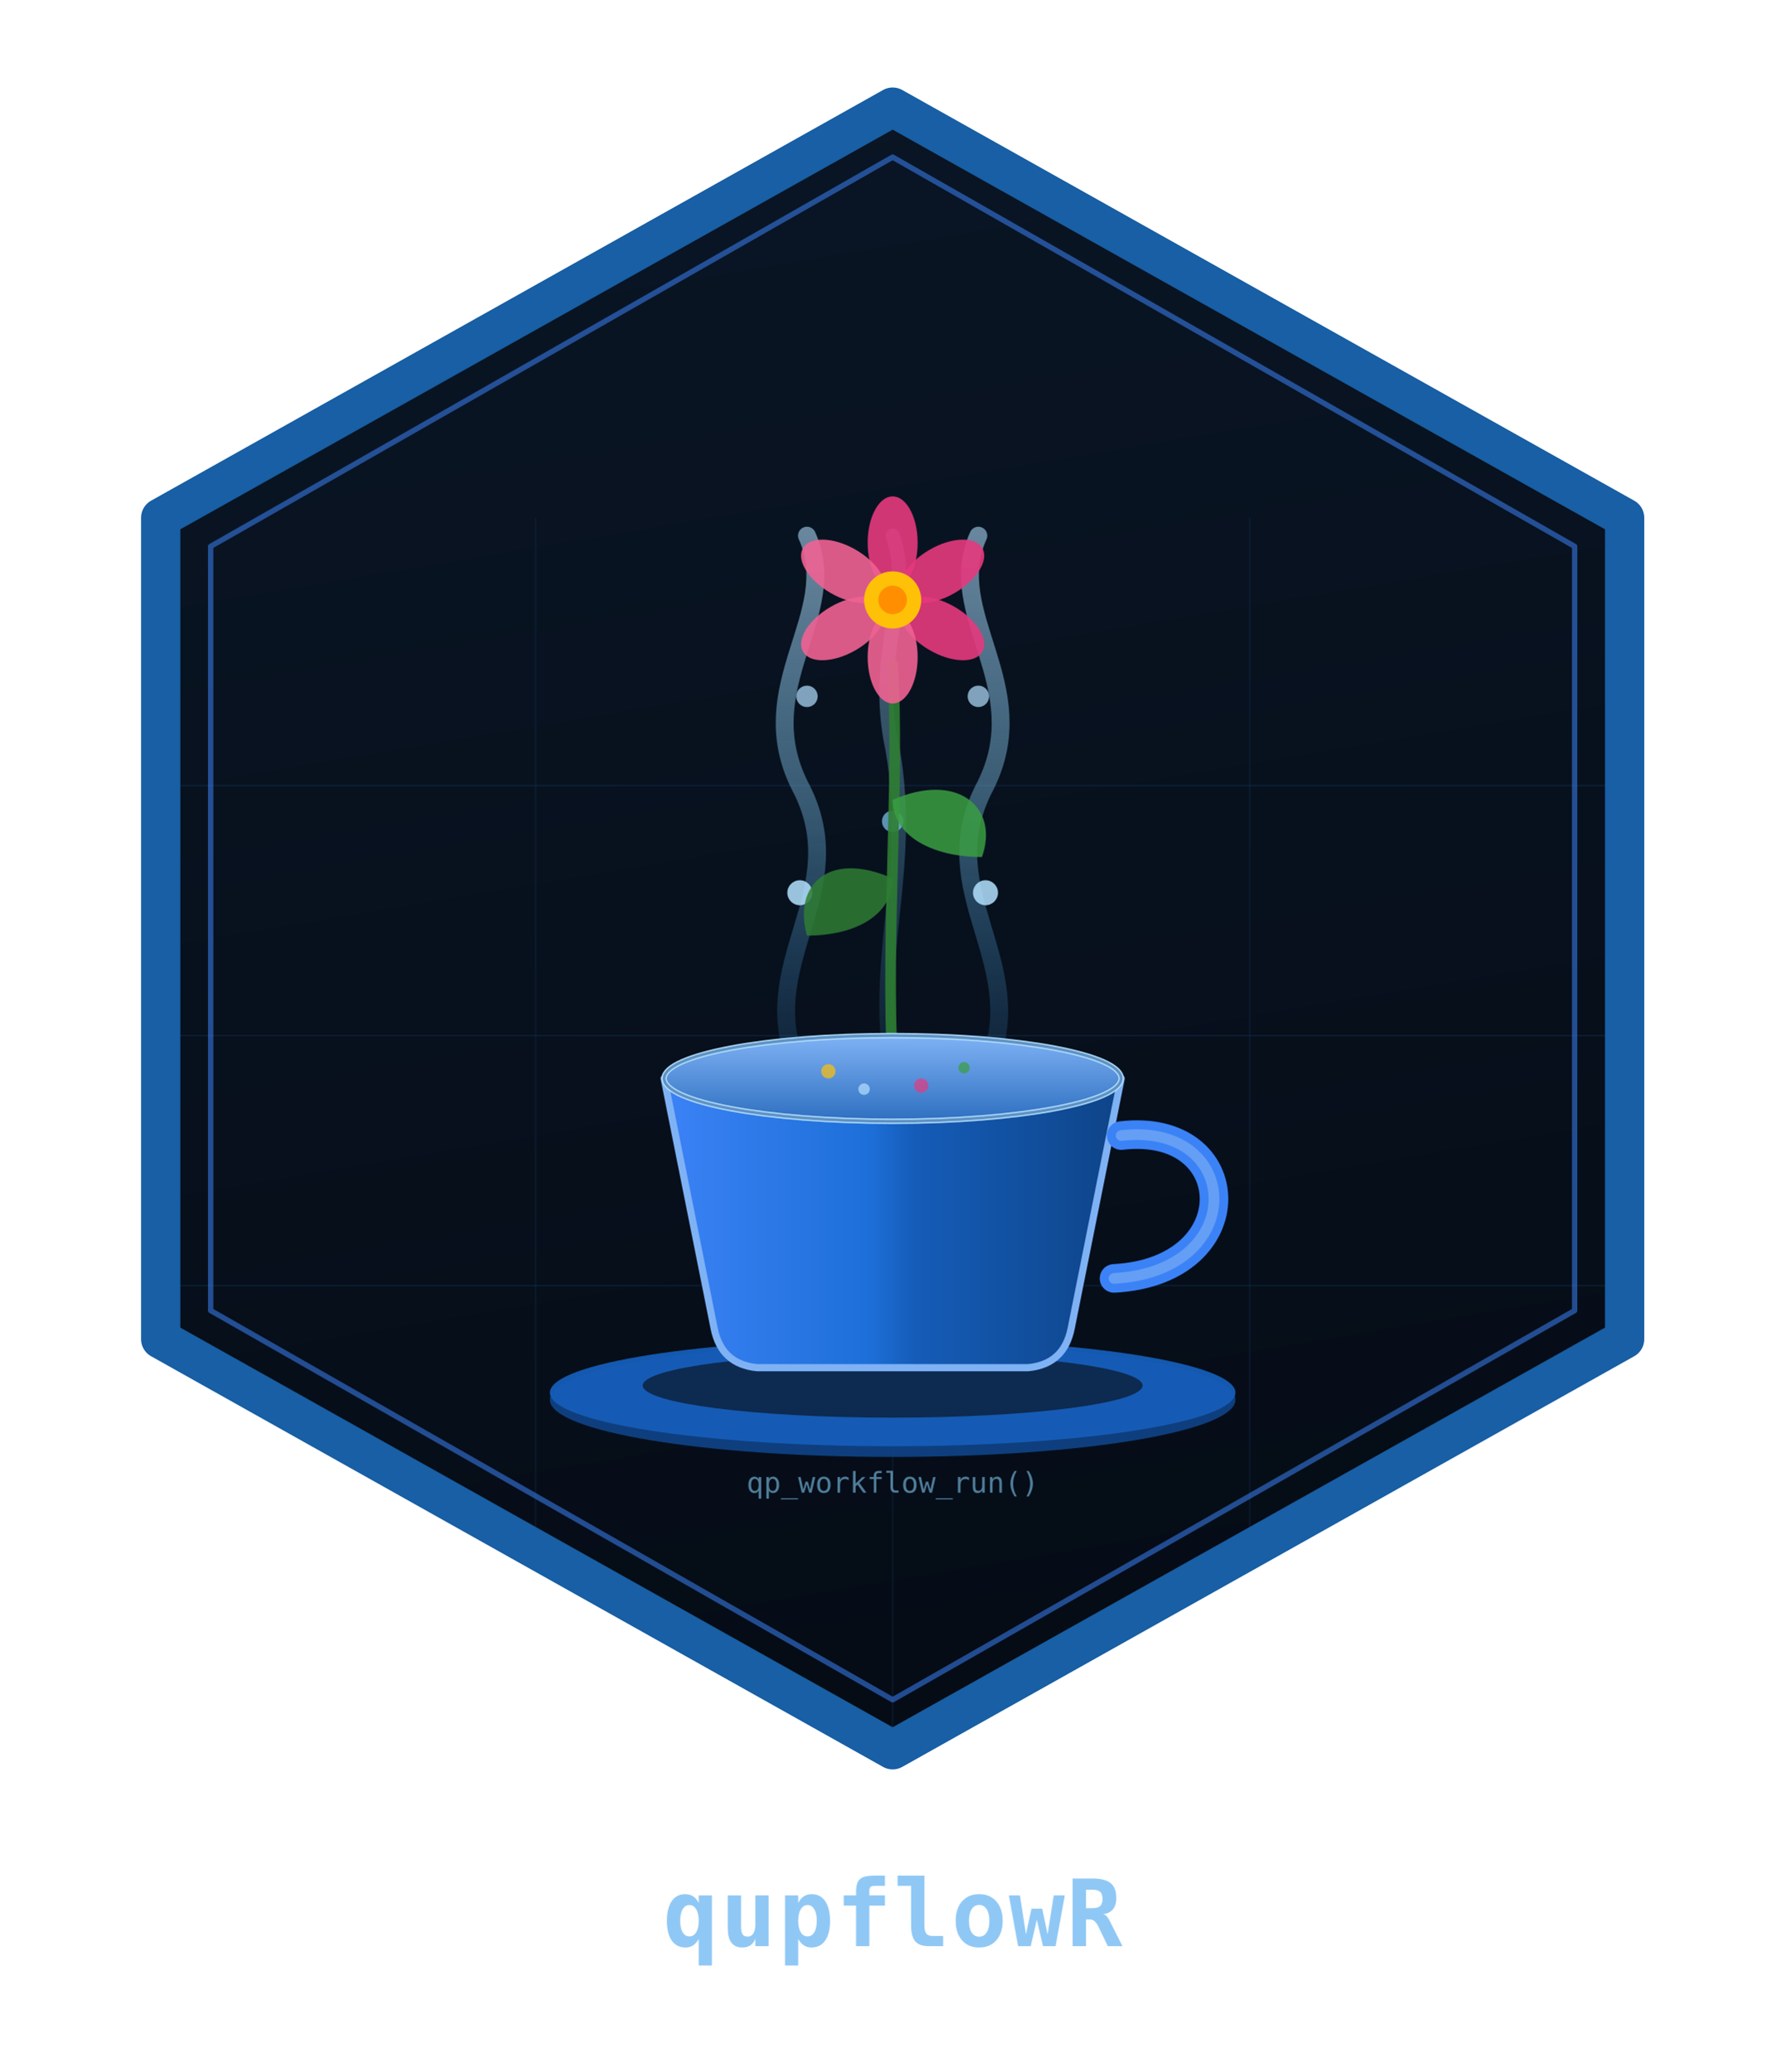
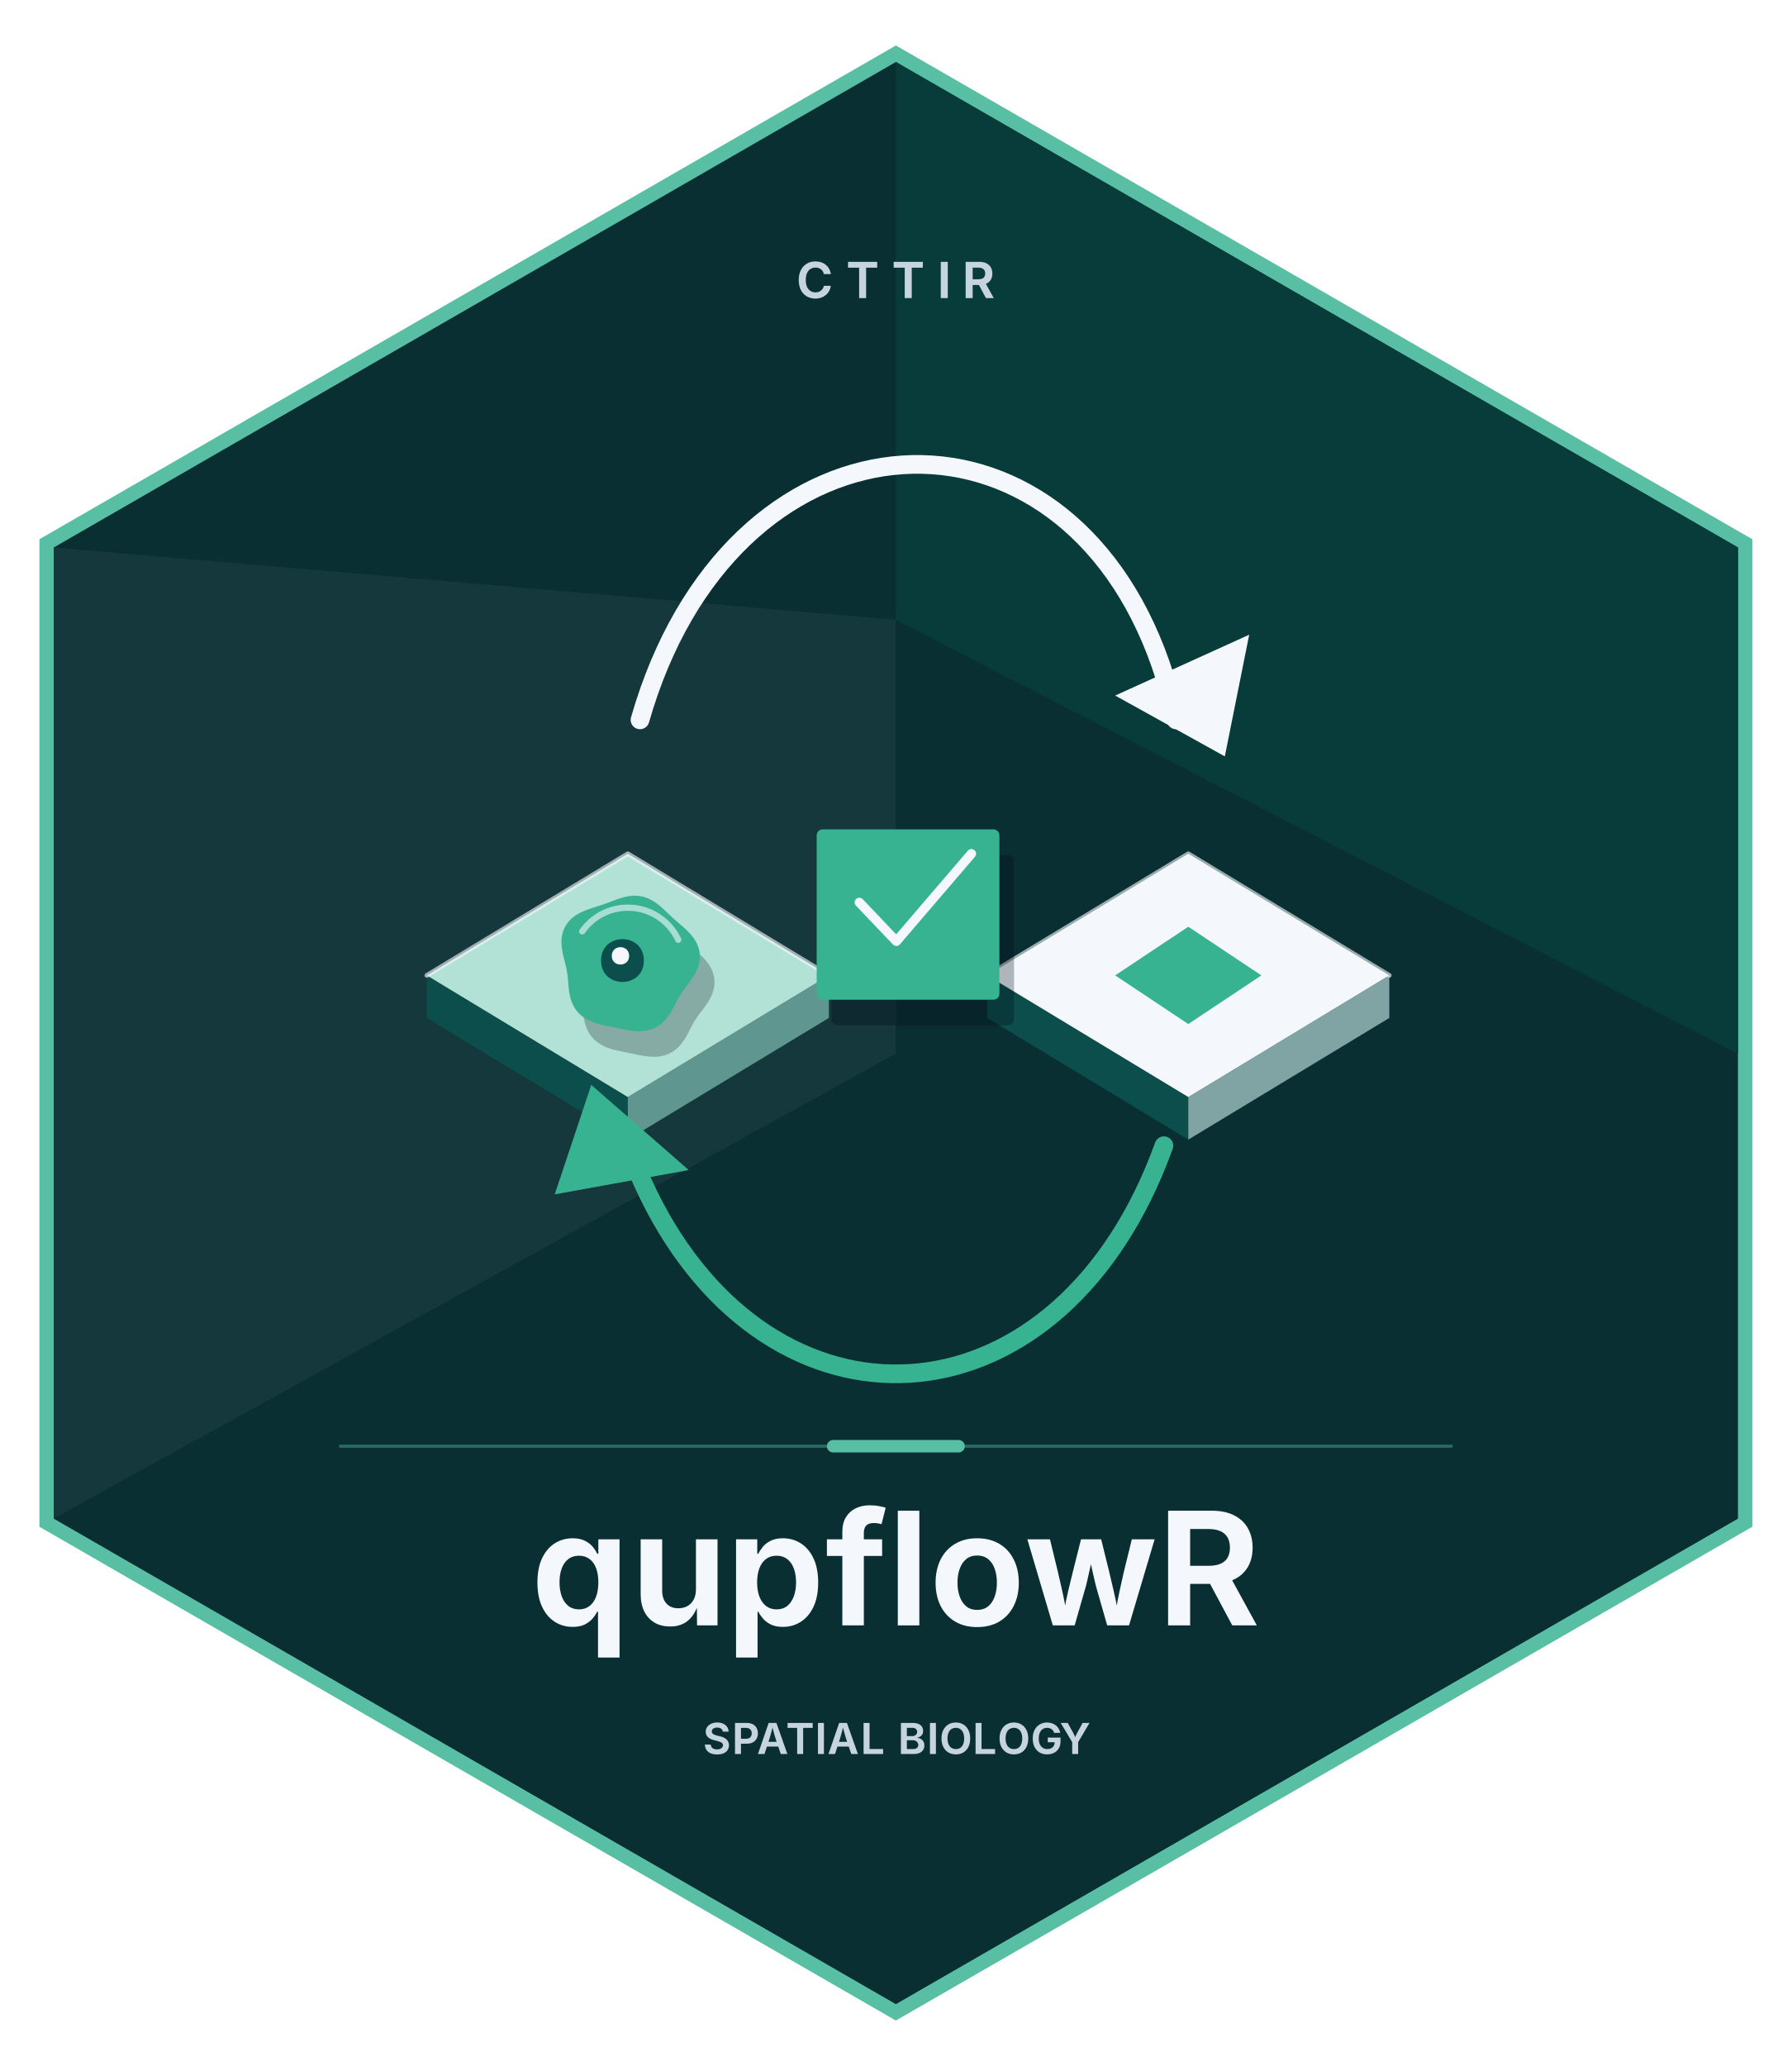
- <svg xmlns="http://www.w3.org/2000/svg" width="500" height="580" viewBox="0 0 500 580">
+ <svg xmlns="http://www.w3.org/2000/svg" xmlns:xlink="http://www.w3.org/1999/xlink" width="432" height="498" viewBox="0 0 432 498">
  <defs>
-     <linearGradient id="bgqup" x1="0" y1="0" x2="0.15" y2="1">
-       <stop offset="0%" stop-color="#0a1626" />
-       <stop offset="100%" stop-color="#050c16" />
-     </linearGradient>
-     <linearGradient id="cupBody" x1="0" y1="0" x2="1" y2="0">
-       <stop offset="0%" stop-color="#3B82F6" />
-       <stop offset="45%" stop-color="#1D6FD8" />
-       <stop offset="55%" stop-color="#155CB8" />
-       <stop offset="100%" stop-color="#0E4488" />
-     </linearGradient>
-     <linearGradient id="liquid" x1="0" y1="0" x2="0" y2="1">
-       <stop offset="0%" stop-color="#7FB2F5" />
-       <stop offset="100%" stop-color="#2E6FC0" />
-     </linearGradient>
-     <linearGradient id="flowRibbon" x1="0" y1="1" x2="0" y2="0">
-       <stop offset="0%" stop-color="#42A5F5" stop-opacity="0.15" />
-       <stop offset="50%" stop-color="#7FC8F0" stop-opacity="0.5" />
-       <stop offset="100%" stop-color="#B3E0FF" stop-opacity="0.7" />
-     </linearGradient>
-     <clipPath id="hexqup">
-       <polygon points="250,30 455,145 455,375 250,490 45,375 45,145" />
-     </clipPath>
+     <g>
+       <g id="glyph-0-0">
+         <path d="M 4.594 0.125 C 3.832 0.125 3.145 -0.051 2.531 -0.406 C 1.926 -0.758 1.445 -1.27 1.094 -1.938 C 0.75 -2.613 0.578 -3.422 0.578 -4.359 C 0.578 -5.305 0.754 -6.113 1.109 -6.781 C 1.461 -7.445 1.941 -7.957 2.547 -8.312 C 3.148 -8.664 3.832 -8.844 4.594 -8.844 C 5.082 -8.844 5.535 -8.773 5.953 -8.641 C 6.379 -8.504 6.754 -8.301 7.078 -8.031 C 7.41 -7.77 7.68 -7.453 7.891 -7.078 C 8.109 -6.703 8.254 -6.27 8.328 -5.781 L 6.625 -5.781 C 6.582 -6.031 6.504 -6.25 6.391 -6.438 C 6.273 -6.633 6.129 -6.801 5.953 -6.938 C 5.773 -7.07 5.57 -7.176 5.344 -7.25 C 5.125 -7.32 4.891 -7.359 4.641 -7.359 C 4.172 -7.359 3.754 -7.238 3.391 -7 C 3.035 -6.77 2.758 -6.43 2.562 -5.984 C 2.375 -5.547 2.281 -5.004 2.281 -4.359 C 2.281 -3.711 2.379 -3.164 2.578 -2.719 C 2.773 -2.281 3.051 -1.945 3.406 -1.719 C 3.758 -1.488 4.164 -1.375 4.625 -1.375 C 4.883 -1.375 5.125 -1.41 5.344 -1.484 C 5.562 -1.555 5.758 -1.66 5.938 -1.797 C 6.113 -1.93 6.258 -2.094 6.375 -2.281 C 6.5 -2.477 6.586 -2.703 6.641 -2.953 L 8.328 -2.953 C 8.273 -2.535 8.148 -2.141 7.953 -1.766 C 7.766 -1.398 7.508 -1.078 7.188 -0.797 C 6.863 -0.516 6.484 -0.289 6.047 -0.125 C 5.617 0.039 5.133 0.125 4.594 0.125 Z M 4.594 0.125 " />
+       </g>
+       <g id="glyph-0-1">
+ </g>
+       <g id="glyph-0-2">
+         <path d="M 0.469 -7.328 L 0.469 -8.734 L 7.5 -8.734 L 7.5 -7.328 L 4.828 -7.328 L 4.828 0 L 3.141 0 L 3.141 -7.328 Z M 0.469 -7.328 " />
+       </g>
+       <g id="glyph-0-3">
+         <path d="M 2.516 -8.734 L 2.516 0 L 0.828 0 L 0.828 -8.734 Z M 2.516 -8.734 " />
+       </g>
+       <g id="glyph-0-4">
+         <path d="M 0.828 0 L 0.828 -8.734 L 4.172 -8.734 C 4.836 -8.734 5.398 -8.613 5.859 -8.375 C 6.316 -8.145 6.664 -7.816 6.906 -7.391 C 7.145 -6.973 7.266 -6.477 7.266 -5.906 C 7.266 -5.344 7.145 -4.852 6.906 -4.438 C 6.664 -4.031 6.312 -3.711 5.844 -3.484 C 5.375 -3.266 4.805 -3.156 4.141 -3.156 L 1.812 -3.156 L 1.812 -4.531 L 3.891 -4.531 C 4.266 -4.531 4.57 -4.582 4.812 -4.688 C 5.062 -4.801 5.242 -4.957 5.359 -5.156 C 5.484 -5.363 5.547 -5.613 5.547 -5.906 C 5.547 -6.219 5.484 -6.477 5.359 -6.688 C 5.242 -6.895 5.062 -7.055 4.812 -7.172 C 4.57 -7.285 4.266 -7.344 3.891 -7.344 L 2.516 -7.344 L 2.516 0 Z M 5.719 0 L 3.594 -3.969 L 5.422 -3.969 L 7.594 0 Z M 5.719 0 " />
+       </g>
+       <g id="glyph-1-0">
+         <path d="M 21.375 7.75 L 16.188 7.75 L 16.188 -3.297 L 15.969 -3.297 C 15.727 -2.766 15.363 -2.219 14.875 -1.656 C 14.395 -1.094 13.77 -0.613 13 -0.219 C 12.227 0.164 11.254 0.359 10.078 0.359 C 8.461 0.359 7.008 -0.055 5.719 -0.891 C 4.438 -1.723 3.426 -2.93 2.688 -4.516 C 1.945 -6.109 1.578 -8.047 1.578 -10.328 C 1.578 -12.672 1.957 -14.633 2.719 -16.219 C 3.477 -17.801 4.5 -18.992 5.781 -19.797 C 7.07 -20.598 8.5 -21 10.062 -21 C 11.258 -21 12.25 -20.797 13.031 -20.391 C 13.82 -19.992 14.453 -19.508 14.922 -18.938 C 15.391 -18.363 15.738 -17.812 15.969 -17.281 L 16.266 -17.281 L 16.266 -20.75 L 21.375 -20.75 Z M 11.594 -3.859 C 12.594 -3.859 13.441 -4.129 14.141 -4.672 C 14.848 -5.223 15.379 -5.984 15.734 -6.953 C 16.086 -7.922 16.266 -9.055 16.266 -10.359 C 16.266 -11.672 16.086 -12.805 15.734 -13.766 C 15.379 -14.723 14.848 -15.469 14.141 -16 C 13.441 -16.531 12.594 -16.797 11.594 -16.797 C 10.57 -16.797 9.707 -16.52 9 -15.969 C 8.301 -15.414 7.773 -14.656 7.422 -13.688 C 7.078 -12.719 6.906 -11.609 6.906 -10.359 C 6.906 -9.109 7.082 -7.988 7.438 -7 C 7.801 -6.02 8.332 -5.25 9.031 -4.688 C 9.727 -4.133 10.582 -3.859 11.594 -3.859 Z M 11.594 -3.859 " />
+       </g>
+       <g id="glyph-1-1">
+         <path d="M 9.594 0.266 C 8.156 0.266 6.898 -0.039 5.828 -0.656 C 4.766 -1.281 3.938 -2.176 3.344 -3.344 C 2.758 -4.52 2.469 -5.922 2.469 -7.547 L 2.469 -20.75 L 7.656 -20.75 L 7.656 -8.406 C 7.656 -7.07 8 -6.023 8.688 -5.266 C 9.383 -4.504 10.348 -4.125 11.578 -4.125 C 12.391 -4.125 13.113 -4.301 13.75 -4.656 C 14.395 -5.02 14.895 -5.539 15.25 -6.219 C 15.613 -6.895 15.797 -7.711 15.797 -8.672 L 15.797 -20.75 L 21 -20.75 L 21 0 L 16.062 0 L 16.016 -5.156 L 16.344 -5.156 C 15.789 -3.375 14.953 -2.023 13.828 -1.109 C 12.703 -0.191 11.289 0.266 9.594 0.266 Z M 9.594 0.266 " />
+       </g>
+       <g id="glyph-1-2">
+         <path d="M 2.469 7.75 L 2.469 -20.75 L 7.578 -20.75 L 7.578 -17.281 L 7.844 -17.281 C 8.094 -17.812 8.453 -18.363 8.922 -18.938 C 9.391 -19.508 10.016 -19.992 10.797 -20.391 C 11.578 -20.797 12.57 -21 13.781 -21 C 15.352 -21 16.773 -20.598 18.047 -19.797 C 19.328 -18.992 20.348 -17.801 21.109 -16.219 C 21.879 -14.633 22.266 -12.672 22.266 -10.328 C 22.266 -8.047 21.895 -6.109 21.156 -4.516 C 20.414 -2.93 19.398 -1.723 18.109 -0.891 C 16.828 -0.055 15.375 0.359 13.75 0.359 C 12.602 0.359 11.633 0.164 10.844 -0.219 C 10.062 -0.613 9.43 -1.094 8.953 -1.656 C 8.473 -2.219 8.102 -2.766 7.844 -3.297 L 7.656 -3.297 L 7.656 7.75 Z M 12.25 -3.859 C 13.27 -3.859 14.125 -4.133 14.812 -4.688 C 15.508 -5.25 16.035 -6.02 16.391 -7 C 16.754 -7.988 16.938 -9.109 16.938 -10.359 C 16.938 -11.609 16.758 -12.719 16.406 -13.688 C 16.062 -14.656 15.535 -15.414 14.828 -15.969 C 14.129 -16.52 13.27 -16.797 12.25 -16.797 C 11.25 -16.797 10.395 -16.531 9.688 -16 C 8.988 -15.469 8.457 -14.723 8.094 -13.766 C 7.727 -12.805 7.547 -11.672 7.547 -10.359 C 7.547 -9.055 7.727 -7.922 8.094 -6.953 C 8.457 -5.984 8.992 -5.223 9.703 -4.672 C 10.41 -4.129 11.258 -3.859 12.25 -3.859 Z M 12.25 -3.859 " />
+       </g>
+       <g id="glyph-1-3">
+         <path d="M 13.688 -20.75 L 13.688 -16.734 L 0.375 -16.734 L 0.375 -20.75 Z M 4.094 0 L 4.094 -22.531 C 4.094 -23.957 4.383 -25.145 4.969 -26.094 C 5.551 -27.039 6.344 -27.754 7.344 -28.234 C 8.344 -28.711 9.457 -28.953 10.688 -28.953 C 11.551 -28.953 12.328 -28.879 13.016 -28.734 C 13.703 -28.598 14.211 -28.477 14.547 -28.375 L 13.547 -24.406 C 13.328 -24.469 13.062 -24.523 12.75 -24.578 C 12.438 -24.641 12.086 -24.672 11.703 -24.672 C 10.828 -24.672 10.203 -24.461 9.828 -24.047 C 9.461 -23.629 9.281 -23.035 9.281 -22.266 L 9.281 0 Z M 4.094 0 " />
+       </g>
+       <g id="glyph-1-4">
+         <path d="M 7.656 -27.641 L 7.656 0 L 2.469 0 L 2.469 -27.641 Z M 7.656 -27.641 " />
+       </g>
+       <g id="glyph-1-5">
+         <path d="M 11.609 0.406 C 9.555 0.406 7.781 -0.035 6.281 -0.922 C 4.781 -1.816 3.617 -3.066 2.797 -4.672 C 1.984 -6.285 1.578 -8.156 1.578 -10.281 C 1.578 -12.414 1.984 -14.289 2.797 -15.906 C 3.617 -17.52 4.781 -18.77 6.281 -19.656 C 7.781 -20.551 9.555 -21 11.609 -21 C 13.672 -21 15.445 -20.551 16.938 -19.656 C 18.438 -18.77 19.594 -17.52 20.406 -15.906 C 21.227 -14.289 21.641 -12.414 21.641 -10.281 C 21.641 -8.156 21.227 -6.285 20.406 -4.672 C 19.594 -3.066 18.438 -1.816 16.938 -0.922 C 15.445 -0.035 13.672 0.406 11.609 0.406 Z M 11.609 -3.734 C 12.66 -3.734 13.539 -4.02 14.25 -4.594 C 14.957 -5.176 15.484 -5.961 15.828 -6.953 C 16.18 -7.941 16.359 -9.055 16.359 -10.297 C 16.359 -11.535 16.18 -12.648 15.828 -13.641 C 15.484 -14.629 14.957 -15.41 14.25 -15.984 C 13.539 -16.555 12.66 -16.844 11.609 -16.844 C 10.547 -16.844 9.664 -16.555 8.969 -15.984 C 8.27 -15.41 7.742 -14.629 7.391 -13.641 C 7.035 -12.66 6.859 -11.547 6.859 -10.297 C 6.859 -9.055 7.035 -7.941 7.391 -6.953 C 7.742 -5.961 8.27 -5.176 8.969 -4.594 C 9.664 -4.02 10.547 -3.734 11.609 -3.734 Z M 11.609 -3.734 " />
+       </g>
+       <g id="glyph-1-6">
+         <path d="M 6.844 0 L 0.703 -20.75 L 6.156 -20.75 L 8.078 -12.844 C 8.391 -11.488 8.727 -10.008 9.094 -8.406 C 9.469 -6.801 9.805 -5.02 10.109 -3.062 L 9.5 -3.062 C 9.82 -4.977 10.176 -6.738 10.562 -8.344 C 10.945 -9.957 11.312 -11.457 11.656 -12.844 L 13.641 -20.75 L 18.5 -20.75 L 20.453 -12.844 C 20.773 -11.469 21.125 -9.977 21.5 -8.375 C 21.883 -6.77 22.242 -5 22.578 -3.062 L 21.953 -3.062 C 22.273 -4.988 22.609 -6.754 22.953 -8.359 C 23.297 -9.961 23.629 -11.457 23.953 -12.844 L 25.891 -20.75 L 31.391 -20.75 L 25.219 0 L 19.953 0 L 17.594 -8.234 C 17.352 -9.055 17.117 -9.953 16.891 -10.922 C 16.66 -11.898 16.438 -12.895 16.219 -13.906 C 16.008 -14.926 15.789 -15.891 15.562 -16.797 L 16.516 -16.797 C 16.297 -15.891 16.07 -14.926 15.844 -13.906 C 15.625 -12.895 15.398 -11.895 15.172 -10.906 C 14.953 -9.926 14.719 -9.035 14.469 -8.234 L 12.109 0 Z M 6.844 0 " />
+       </g>
+       <g id="glyph-1-7">
+         <path d="M 2.641 0 L 2.641 -27.641 L 13.219 -27.641 C 15.312 -27.641 17.086 -27.27 18.547 -26.531 C 20.016 -25.789 21.125 -24.75 21.875 -23.406 C 22.633 -22.07 23.016 -20.508 23.016 -18.719 C 23.016 -16.926 22.629 -15.375 21.859 -14.062 C 21.086 -12.758 19.969 -11.754 18.5 -11.047 C 17.031 -10.348 15.227 -10 13.094 -10 L 5.75 -10 L 5.75 -14.359 L 12.328 -14.359 C 13.523 -14.359 14.508 -14.523 15.281 -14.859 C 16.051 -15.191 16.617 -15.68 16.984 -16.328 C 17.359 -16.984 17.547 -17.781 17.547 -18.719 C 17.547 -19.688 17.359 -20.504 16.984 -21.172 C 16.617 -21.836 16.051 -22.348 15.281 -22.703 C 14.508 -23.055 13.516 -23.234 12.297 -23.234 L 7.953 -23.234 L 7.953 0 Z M 18.109 0 L 11.391 -12.562 L 17.156 -12.562 L 24.031 0 Z M 18.109 0 " />
+       </g>
+       <g id="glyph-2-0">
+         <path d="M 3.406 0.109 C 2.812 0.109 2.297 0.02 1.859 -0.156 C 1.43 -0.344 1.094 -0.613 0.844 -0.969 C 0.602 -1.32 0.473 -1.754 0.453 -2.266 L 1.859 -2.266 C 1.879 -2.004 1.957 -1.785 2.094 -1.609 C 2.227 -1.441 2.406 -1.316 2.625 -1.234 C 2.852 -1.148 3.109 -1.109 3.391 -1.109 C 3.672 -1.109 3.914 -1.148 4.125 -1.234 C 4.344 -1.316 4.516 -1.438 4.641 -1.594 C 4.766 -1.75 4.828 -1.926 4.828 -2.125 C 4.828 -2.312 4.77 -2.461 4.656 -2.578 C 4.551 -2.703 4.398 -2.805 4.203 -2.891 C 4.004 -2.973 3.77 -3.051 3.5 -3.125 L 2.672 -3.328 C 2.035 -3.484 1.539 -3.727 1.188 -4.062 C 0.832 -4.395 0.656 -4.828 0.656 -5.359 C 0.656 -5.805 0.773 -6.195 1.016 -6.531 C 1.254 -6.863 1.582 -7.125 2 -7.312 C 2.426 -7.5 2.906 -7.594 3.438 -7.594 C 3.977 -7.594 4.453 -7.5 4.859 -7.312 C 5.266 -7.125 5.582 -6.863 5.812 -6.531 C 6.039 -6.195 6.16 -5.816 6.172 -5.391 L 4.781 -5.391 C 4.738 -5.703 4.598 -5.941 4.359 -6.109 C 4.117 -6.285 3.801 -6.375 3.406 -6.375 C 3.145 -6.375 2.914 -6.332 2.719 -6.25 C 2.52 -6.176 2.367 -6.066 2.266 -5.922 C 2.172 -5.785 2.125 -5.629 2.125 -5.453 C 2.125 -5.254 2.18 -5.086 2.297 -4.953 C 2.422 -4.828 2.578 -4.723 2.766 -4.641 C 2.953 -4.566 3.148 -4.504 3.359 -4.453 L 4.047 -4.281 C 4.336 -4.219 4.617 -4.129 4.891 -4.016 C 5.16 -3.898 5.395 -3.754 5.594 -3.578 C 5.801 -3.398 5.961 -3.191 6.078 -2.953 C 6.203 -2.711 6.266 -2.43 6.266 -2.109 C 6.266 -1.672 6.148 -1.281 5.922 -0.938 C 5.703 -0.602 5.379 -0.344 4.953 -0.156 C 4.523 0.02 4.008 0.109 3.406 0.109 Z M 3.406 0.109 " />
+       </g>
+       <g id="glyph-2-1">
+         <path d="M 0.719 0 L 0.719 -7.484 L 3.578 -7.484 C 4.148 -7.484 4.633 -7.375 5.031 -7.156 C 5.426 -6.945 5.723 -6.656 5.922 -6.281 C 6.129 -5.906 6.234 -5.473 6.234 -4.984 C 6.234 -4.504 6.129 -4.07 5.922 -3.688 C 5.711 -3.312 5.41 -3.016 5.016 -2.797 C 4.617 -2.586 4.129 -2.484 3.547 -2.484 L 1.688 -2.484 L 1.688 -3.672 L 3.344 -3.672 C 3.664 -3.672 3.93 -3.723 4.141 -3.828 C 4.348 -3.941 4.5 -4.098 4.594 -4.297 C 4.695 -4.492 4.75 -4.723 4.75 -4.984 C 4.75 -5.242 4.695 -5.473 4.594 -5.672 C 4.5 -5.867 4.348 -6.02 4.141 -6.125 C 3.93 -6.238 3.66 -6.297 3.328 -6.297 L 2.156 -6.297 L 2.156 0 Z M 0.719 0 " />
+       </g>
+       <g id="glyph-2-2">
+         <path d="M 0.25 0 L 2.828 -7.484 L 4.703 -7.484 L 7.344 0 L 5.75 0 L 4.484 -3.75 C 4.348 -4.188 4.207 -4.672 4.062 -5.203 C 3.914 -5.734 3.758 -6.32 3.594 -6.969 L 3.906 -6.969 C 3.738 -6.32 3.586 -5.727 3.453 -5.188 C 3.316 -4.656 3.18 -4.176 3.047 -3.75 L 1.828 0 Z M 1.812 -1.797 L 1.812 -2.938 L 5.781 -2.938 L 5.781 -1.797 Z M 1.812 -1.797 " />
+       </g>
+       <g id="glyph-2-3">
+         <path d="M 0.391 -6.297 L 0.391 -7.484 L 6.438 -7.484 L 6.438 -6.297 L 4.141 -6.297 L 4.141 0 L 2.703 0 L 2.703 -6.297 Z M 0.391 -6.297 " />
+       </g>
+       <g id="glyph-2-4">
+         <path d="M 2.156 -7.484 L 2.156 0 L 0.719 0 L 0.719 -7.484 Z M 2.156 -7.484 " />
+       </g>
+       <g id="glyph-2-5">
+         <path d="M 0.719 0 L 0.719 -7.484 L 2.156 -7.484 L 2.156 -1.203 L 5.422 -1.203 L 5.422 0 Z M 0.719 0 " />
+       </g>
+       <g id="glyph-2-6">
+ </g>
+       <g id="glyph-2-7">
+         <path d="M 0.719 0 L 0.719 -7.484 L 3.641 -7.484 C 4.18 -7.484 4.633 -7.398 5 -7.234 C 5.363 -7.066 5.633 -6.836 5.812 -6.547 C 5.988 -6.254 6.078 -5.926 6.078 -5.562 C 6.078 -5.258 6.02 -5 5.906 -4.781 C 5.789 -4.562 5.629 -4.383 5.422 -4.25 C 5.223 -4.113 5 -4.016 4.75 -3.953 L 4.75 -3.875 C 5.02 -3.863 5.281 -3.785 5.531 -3.641 C 5.781 -3.492 5.984 -3.285 6.141 -3.016 C 6.297 -2.742 6.375 -2.422 6.375 -2.047 C 6.375 -1.66 6.273 -1.312 6.078 -1 C 5.891 -0.688 5.609 -0.441 5.234 -0.266 C 4.859 -0.086 4.383 0 3.812 0 Z M 2.156 -1.188 L 3.547 -1.188 C 4.023 -1.188 4.367 -1.273 4.578 -1.453 C 4.797 -1.641 4.906 -1.879 4.906 -2.172 C 4.906 -2.391 4.848 -2.582 4.734 -2.75 C 4.629 -2.926 4.477 -3.062 4.281 -3.156 C 4.094 -3.258 3.863 -3.312 3.594 -3.312 L 2.156 -3.312 Z M 2.156 -4.312 L 3.438 -4.312 C 3.664 -4.312 3.867 -4.352 4.047 -4.438 C 4.223 -4.52 4.363 -4.641 4.469 -4.797 C 4.582 -4.953 4.641 -5.133 4.641 -5.344 C 4.641 -5.625 4.535 -5.852 4.328 -6.031 C 4.129 -6.219 3.844 -6.312 3.469 -6.312 L 2.156 -6.312 Z M 2.156 -4.312 " />
+       </g>
+       <g id="glyph-2-8">
+         <path d="M 3.969 0.094 C 3.301 0.094 2.707 -0.055 2.188 -0.359 C 1.664 -0.66 1.254 -1.098 0.953 -1.672 C 0.648 -2.242 0.5 -2.93 0.5 -3.734 C 0.5 -4.547 0.648 -5.238 0.953 -5.812 C 1.254 -6.395 1.664 -6.836 2.188 -7.141 C 2.707 -7.441 3.301 -7.594 3.969 -7.594 C 4.625 -7.594 5.211 -7.441 5.734 -7.141 C 6.254 -6.836 6.664 -6.395 6.969 -5.812 C 7.27 -5.238 7.422 -4.547 7.422 -3.734 C 7.422 -2.93 7.27 -2.238 6.969 -1.656 C 6.664 -1.082 6.254 -0.645 5.734 -0.344 C 5.211 -0.051 4.625 0.094 3.969 0.094 Z M 3.969 -1.188 C 4.363 -1.188 4.711 -1.281 5.016 -1.469 C 5.316 -1.664 5.551 -1.957 5.719 -2.344 C 5.883 -2.727 5.969 -3.191 5.969 -3.734 C 5.969 -4.297 5.883 -4.766 5.719 -5.141 C 5.551 -5.523 5.316 -5.816 5.016 -6.016 C 4.711 -6.211 4.363 -6.312 3.969 -6.312 C 3.57 -6.312 3.219 -6.211 2.906 -6.016 C 2.602 -5.816 2.367 -5.523 2.203 -5.141 C 2.035 -4.754 1.953 -4.285 1.953 -3.734 C 1.953 -3.191 2.035 -2.727 2.203 -2.344 C 2.367 -1.969 2.602 -1.68 2.906 -1.484 C 3.219 -1.285 3.57 -1.188 3.969 -1.188 Z M 3.969 -1.188 " />
+       </g>
+       <g id="glyph-2-9">
+         <path d="M 3.984 0.094 C 3.297 0.094 2.688 -0.055 2.156 -0.359 C 1.633 -0.672 1.227 -1.113 0.938 -1.688 C 0.645 -2.258 0.5 -2.941 0.5 -3.734 C 0.5 -4.547 0.648 -5.238 0.953 -5.812 C 1.254 -6.383 1.664 -6.82 2.188 -7.125 C 2.707 -7.438 3.297 -7.594 3.953 -7.594 C 4.367 -7.594 4.754 -7.531 5.109 -7.406 C 5.473 -7.289 5.797 -7.117 6.078 -6.891 C 6.359 -6.672 6.586 -6.406 6.766 -6.094 C 6.953 -5.789 7.07 -5.457 7.125 -5.094 L 5.656 -5.094 C 5.602 -5.281 5.523 -5.445 5.422 -5.594 C 5.328 -5.75 5.207 -5.879 5.062 -5.984 C 4.914 -6.086 4.75 -6.164 4.562 -6.219 C 4.383 -6.281 4.191 -6.312 3.984 -6.312 C 3.586 -6.312 3.234 -6.211 2.922 -6.016 C 2.617 -5.816 2.379 -5.523 2.203 -5.141 C 2.035 -4.754 1.953 -4.289 1.953 -3.75 C 1.953 -3.195 2.035 -2.727 2.203 -2.344 C 2.379 -1.969 2.617 -1.68 2.922 -1.484 C 3.234 -1.285 3.594 -1.188 4 -1.188 C 4.375 -1.188 4.691 -1.254 4.953 -1.391 C 5.223 -1.523 5.43 -1.723 5.578 -1.984 C 5.723 -2.242 5.797 -2.547 5.797 -2.891 L 6.125 -2.844 L 4.125 -2.844 L 4.125 -3.953 L 7.203 -3.953 L 7.203 -3.031 C 7.203 -2.383 7.062 -1.828 6.781 -1.359 C 6.508 -0.891 6.129 -0.531 5.641 -0.281 C 5.16 -0.031 4.609 0.094 3.984 0.094 Z M 3.984 0.094 " />
+       </g>
+       <g id="glyph-2-10">
+         <path d="M 3.016 0 L 3.016 -2.859 L 0.25 -7.484 L 1.938 -7.484 L 3.234 -5.141 C 3.367 -4.898 3.488 -4.66 3.594 -4.422 C 3.695 -4.191 3.805 -3.914 3.922 -3.594 L 3.578 -3.594 C 3.68 -3.926 3.785 -4.207 3.891 -4.438 C 3.992 -4.676 4.113 -4.91 4.25 -5.141 L 5.516 -7.484 L 7.188 -7.484 L 4.453 -2.859 L 4.453 0 Z M 3.016 0 " />
+       </g>
+     </g>
  </defs>
-   <polygon points="250,30 455,145 455,375 250,490 45,375 45,145" fill="url(#bgqup)" />
-   <g clip-path="url(#hexqup)">
-     <line x1="45" y1="220" x2="455" y2="220" stroke="#12385f" stroke-width="0.4" opacity="0.35" />
-     <line x1="45" y1="290" x2="455" y2="290" stroke="#12385f" stroke-width="0.4" opacity="0.35" />
-     <line x1="45" y1="360" x2="455" y2="360" stroke="#12385f" stroke-width="0.4" opacity="0.35" />
-     <line x1="150" y1="145" x2="150" y2="490" stroke="#12385f" stroke-width="0.4" opacity="0.3" />
-     <line x1="250" y1="145" x2="250" y2="490" stroke="#12385f" stroke-width="0.4" opacity="0.3" />
-     <line x1="350" y1="145" x2="350" y2="490" stroke="#12385f" stroke-width="0.4" opacity="0.3" />
-     <path d="M 224,300 C 210,270 240,250 224,220 C 210,192 236,172 226,150" fill="none" stroke="url(#flowRibbon)" stroke-width="5" opacity="0.8" stroke-linecap="round" />
-     <path d="M 276,300 C 290,270 260,250 276,220 C 290,192 264,172 274,150" fill="none" stroke="url(#flowRibbon)" stroke-width="5" opacity="0.8" stroke-linecap="round" />
-     <path d="M 250,302 C 244,268 256,244 250,210 C 244,182 256,166 250,150" fill="none" stroke="url(#flowRibbon)" stroke-width="4" opacity="0.6" stroke-linecap="round" />
-     <circle cx="224" cy="250" r="3.5" fill="#B3E0FF" opacity="0.85" />
-     <circle cx="276" cy="250" r="3.5" fill="#B3E0FF" opacity="0.85" />
-     <circle cx="250" cy="230" r="3" fill="#7FC8F0" opacity="0.7" />
-     <circle cx="226" cy="195" r="3" fill="#B3E0FF" opacity="0.7" />
-     <circle cx="274" cy="195" r="3" fill="#B3E0FF" opacity="0.7" />
-     <path d="M 250,300 C 248,260 252,220 250,186" fill="none" stroke="#2E7D32" stroke-width="3" opacity="0.9" stroke-linecap="round" />
-     <path d="M 250,246 C 232,238 222,248 226,262 C 240,262 250,256 250,246 Z" fill="#2E7D32" opacity="0.85" />
-     <path d="M 250,224 C 268,216 280,226 275,240 C 261,240 250,234 250,224 Z" fill="#3A9D42" opacity="0.85" />
-     <g transform="translate(250,168)">
-       <ellipse cx="0" cy="-16" rx="7" ry="13" fill="#E5397D" opacity="0.9" transform="rotate(0)" />
-       <ellipse cx="0" cy="-16" rx="7" ry="13" fill="#E5397D" opacity="0.9" transform="rotate(60)" />
-       <ellipse cx="0" cy="-16" rx="7" ry="13" fill="#E5397D" opacity="0.9" transform="rotate(120)" />
-       <ellipse cx="0" cy="-16" rx="7" ry="13" fill="#F06292" opacity="0.9" transform="rotate(180)" />
-       <ellipse cx="0" cy="-16" rx="7" ry="13" fill="#F06292" opacity="0.9" transform="rotate(240)" />
-       <ellipse cx="0" cy="-16" rx="7" ry="13" fill="#F06292" opacity="0.9" transform="rotate(300)" />
-       <circle cx="0" cy="0" r="8" fill="#FFC107" />
-       <circle cx="0" cy="0" r="4" fill="#FF8F00" />
-     </g>
-     <ellipse cx="250" cy="392" rx="96" ry="16" fill="#0E4488" opacity="0.9" />
-     <ellipse cx="250" cy="390" rx="96" ry="15" fill="#155CB8" opacity="0.95" />
-     <ellipse cx="250" cy="388" rx="70" ry="9" fill="#0a1626" opacity="0.7" />
-     <path d="M 186,302 L 314,302 L 300,372 Q 298,382 288,383 L 212,383 Q 202,382 200,372 Z" fill="url(#cupBody)" stroke="#7FB2F5" stroke-width="2" stroke-linejoin="round" />
-     <ellipse cx="250" cy="302" rx="64" ry="12" fill="url(#liquid)" stroke="#B3E0FF" stroke-width="1.5" />
-     <ellipse cx="250" cy="302" rx="64" ry="12" fill="none" stroke="#0E4488" stroke-width="0.8" opacity="0.5" />
-     <path d="M 314,318 C 348,314 350,356 312,358" fill="none" stroke="#3B82F6" stroke-width="8" stroke-linecap="round" />
-     <path d="M 314,318 C 348,314 350,356 312,358" fill="none" stroke="#7FB2F5" stroke-width="3" stroke-linecap="round" opacity="0.6" />
-     <circle cx="232" cy="300" r="2" fill="#FFC107" opacity="0.7" />
-     <circle cx="258" cy="304" r="2" fill="#E5397D" opacity="0.7" />
-     <circle cx="270" cy="299" r="1.6" fill="#3A9D42" opacity="0.7" />
-     <circle cx="242" cy="305" r="1.6" fill="#B3E0FF" opacity="0.7" />
-     <text font-family="monospace" font-size="8" fill="#7FC8F0" opacity="0.6" text-anchor="middle" x="250" y="418">qp_workflow_run()</text>
+   <path fill-rule="nonzero" fill="rgb(100%, 100%, 100%)" fill-opacity="1" d="M 216 4.98 L 427.68 126.988 L 427.68 371.012 L 216 493.02 L 4.32 371.012 L 4.32 126.988 Z M 216 4.98 " />
+   <path fill-rule="nonzero" fill="rgb(34.902%, 74.902%, 64.314%)" fill-opacity="1" d="M 216 10.957 L 422.496 129.977 L 422.496 368.023 L 216 487.043 L 9.504 368.023 L 9.504 129.977 Z M 216 10.957 " />
+   <path fill-rule="nonzero" fill="rgb(3.529%, 18.431%, 20%)" fill-opacity="1" d="M 216 14.941 L 419.039 131.969 L 419.039 366.031 L 216 483.059 L 12.961 366.031 L 12.961 131.969 Z M 216 14.941 " />
+   <path fill-rule="nonzero" fill="rgb(2.745%, 23.529%, 22.745%)" fill-opacity="1" d="M 216 14.941 L 419.039 131.969 L 419.039 253.98 L 216 149.398 Z M 216 14.941 " />
+   <path fill-rule="nonzero" fill="rgb(7.843%, 21.961%, 23.529%)" fill-opacity="1" d="M 12.961 366.031 L 216 253.98 L 216 149.398 L 12.961 131.969 Z M 12.961 366.031 " />
+   <path fill-rule="nonzero" fill="rgb(3.529%, 18.431%, 20%)" fill-opacity="1" d="M 12.961 366.031 L 216 308.762 L 419.039 366.031 L 216 483.059 Z M 12.961 366.031 " />
+   <g fill="rgb(77.647%, 83.137%, 87.843%)" fill-opacity="1">
+     <use xlink:href="#glyph-0-0" x="192" y="71.852" />
+     <use xlink:href="#glyph-0-1" x="201" y="71.852" />
+     <use xlink:href="#glyph-0-2" x="204" y="71.852" />
+     <use xlink:href="#glyph-0-1" x="212" y="71.852" />
+     <use xlink:href="#glyph-0-2" x="215" y="71.852" />
+     <use xlink:href="#glyph-0-1" x="223" y="71.852" />
+     <use xlink:href="#glyph-0-3" x="226" y="71.852" />
+     <use xlink:href="#glyph-0-1" x="229" y="71.852" />
+     <use xlink:href="#glyph-0-4" x="232" y="71.852" />
  </g>
-   <polygon points="250,30 455,145 455,375 250,490 45,375 45,145" fill="none" stroke="#185FA5" stroke-width="11" stroke-linejoin="round" />
-   <polygon points="250,44 441,153 441,367 250,476 59,367 59,153" fill="none" stroke="#3B82F6" stroke-width="1.5" stroke-linejoin="round" opacity="0.55" />
-   <text font-family="monospace" font-weight="700" font-size="26" fill="#90C8F5" text-anchor="middle" x="250" y="545" letter-spacing="0.5">qupflowR</text>
+   <path fill="none" stroke-width="0.75" stroke-linecap="round" stroke-linejoin="round" stroke="rgb(34.902%, 74.902%, 64.314%)" stroke-opacity="0.42" stroke-miterlimit="10" d="M 82.078 348.602 L 349.922 348.602 " />
+   <path fill="none" stroke-width="3" stroke-linecap="round" stroke-linejoin="round" stroke="rgb(34.902%, 74.902%, 64.314%)" stroke-opacity="1" stroke-miterlimit="10" d="M 200.879 348.602 L 231.121 348.602 " />
+   <g fill="rgb(95.686%, 97.255%, 98.824%)" fill-opacity="1">
+     <use xlink:href="#glyph-1-0" x="128" y="391.793" />
+     <use xlink:href="#glyph-1-1" x="152" y="391.793" />
+     <use xlink:href="#glyph-1-2" x="175" y="391.793" />
+     <use xlink:href="#glyph-1-3" x="199" y="391.793" />
+     <use xlink:href="#glyph-1-4" x="214" y="391.793" />
+     <use xlink:href="#glyph-1-5" x="224" y="391.793" />
+     <use xlink:href="#glyph-1-6" x="247" y="391.793" />
+     <use xlink:href="#glyph-1-7" x="279" y="391.793" />
+   </g>
+   <g fill="rgb(77.647%, 83.137%, 87.843%)" fill-opacity="1">
+     <use xlink:href="#glyph-2-0" x="169.5" y="422.794" />
+     <use xlink:href="#glyph-2-1" x="176.5" y="422.794" />
+     <use xlink:href="#glyph-2-2" x="182.5" y="422.794" />
+     <use xlink:href="#glyph-2-3" x="189.5" y="422.794" />
+     <use xlink:href="#glyph-2-4" x="196.5" y="422.794" />
+     <use xlink:href="#glyph-2-2" x="199.5" y="422.794" />
+     <use xlink:href="#glyph-2-5" x="207.5" y="422.794" />
+     <use xlink:href="#glyph-2-6" x="213.5" y="422.794" />
+     <use xlink:href="#glyph-2-7" x="216.5" y="422.794" />
+     <use xlink:href="#glyph-2-4" x="223.5" y="422.794" />
+     <use xlink:href="#glyph-2-8" x="226.5" y="422.794" />
+     <use xlink:href="#glyph-2-5" x="234.5" y="422.794" />
+     <use xlink:href="#glyph-2-8" x="240.5" y="422.794" />
+     <use xlink:href="#glyph-2-9" x="248.5" y="422.794" />
+     <use xlink:href="#glyph-2-10" x="255.5" y="422.794" />
+   </g>
+   <path fill-rule="nonzero" fill="rgb(4.706%, 30.588%, 29.412%)" fill-opacity="1" d="M 102.902 235.113 L 151.371 264.438 L 151.371 274.703 L 102.902 245.375 Z M 102.902 235.113 " />
+   <path fill-rule="nonzero" fill="rgb(37.255%, 59.216%, 56.471%)" fill-opacity="1" d="M 151.371 264.438 L 199.844 235.113 L 199.844 245.375 L 151.371 274.703 Z M 151.371 264.438 " />
+   <path fill-rule="nonzero" fill="rgb(69.804%, 88.235%, 83.529%)" fill-opacity="1" d="M 102.902 235.113 L 151.371 205.785 L 199.844 235.113 L 151.371 264.438 Z M 102.902 235.113 " />
+   <path fill="none" stroke-width="1.125" stroke-linecap="round" stroke-linejoin="round" stroke="rgb(95.686%, 97.255%, 98.824%)" stroke-opacity="0.62" stroke-miterlimit="10" d="M 102.902 235.113 L 151.371 205.785 L 199.844 235.113 " />
+   <path fill-rule="nonzero" fill="rgb(1.176%, 3.922%, 7.059%)" fill-opacity="0.251" d="M 172.109 238.336 L 172.277 237.109 L 172.234 235.879 L 171.977 234.672 L 171.52 233.523 L 170.895 232.453 L 170.145 231.477 L 169.309 230.586 L 168.438 229.773 L 167.566 229.012 L 166.715 228.277 L 165.895 227.551 L 165.098 226.812 L 164.309 226.059 L 163.5 225.297 L 162.66 224.547 L 161.758 223.84 L 160.785 223.211 L 159.746 222.695 L 158.645 222.32 L 157.504 222.109 L 156.34 222.059 L 155.184 222.156 L 154.051 222.383 L 152.953 222.703 L 151.891 223.074 L 150.859 223.465 L 149.84 223.852 L 148.82 224.215 L 147.773 224.562 L 146.699 224.902 L 145.594 225.266 L 144.473 225.684 L 143.355 226.188 L 142.289 226.812 L 141.309 227.574 L 140.457 228.473 L 139.773 229.5 L 139.281 230.633 L 138.984 231.84 L 138.879 233.078 L 138.938 234.32 L 139.117 235.527 L 139.371 236.691 L 139.656 237.801 L 139.926 238.867 L 140.152 239.902 L 140.32 240.934 L 140.441 241.977 L 140.531 243.055 L 140.625 244.168 L 140.762 245.309 L 140.988 246.465 L 141.332 247.605 L 141.824 248.691 L 142.469 249.699 L 143.258 250.59 L 144.176 251.352 L 145.191 251.977 L 146.277 252.469 L 147.395 252.852 L 148.52 253.152 L 149.641 253.398 L 150.746 253.625 L 151.844 253.848 L 152.941 254.078 L 154.051 254.305 L 155.184 254.512 L 156.344 254.668 L 157.531 254.738 L 158.723 254.684 L 159.898 254.48 L 161.035 254.105 L 162.102 253.562 L 163.066 252.855 L 163.926 252.02 L 164.668 251.086 L 165.305 250.098 L 165.863 249.094 L 166.375 248.105 L 166.871 247.152 L 167.387 246.238 L 167.949 245.359 L 168.566 244.488 L 169.23 243.609 L 169.926 242.691 L 170.605 241.711 L 171.23 240.656 L 171.746 239.527 Z M 172.109 238.336 " />
+   <path fill-rule="nonzero" fill="rgb(21.961%, 70.196%, 56.863%)" fill-opacity="1" d="M 168.582 232.18 L 168.754 230.953 L 168.711 229.719 L 168.453 228.512 L 167.996 227.363 L 167.371 226.297 L 166.617 225.316 L 165.785 224.426 L 164.914 223.613 L 164.043 222.852 L 163.191 222.121 L 162.371 221.395 L 161.57 220.656 L 160.781 219.898 L 159.977 219.137 L 159.133 218.387 L 158.23 217.68 L 157.262 217.051 L 156.219 216.535 L 155.121 216.164 L 153.977 215.949 L 152.816 215.898 L 151.66 216 L 150.527 216.227 L 149.43 216.543 L 148.367 216.914 L 147.336 217.309 L 146.316 217.691 L 145.293 218.059 L 144.25 218.402 L 143.176 218.742 L 142.07 219.105 L 140.945 219.523 L 139.832 220.031 L 138.762 220.656 L 137.781 221.414 L 136.934 222.312 L 136.25 223.344 L 135.754 224.477 L 135.461 225.68 L 135.355 226.922 L 135.414 228.16 L 135.594 229.371 L 135.848 230.531 L 136.133 231.641 L 136.398 232.707 L 136.625 233.742 L 136.797 234.773 L 136.914 235.82 L 137.004 236.895 L 137.098 238.008 L 137.238 239.152 L 137.461 240.305 L 137.809 241.445 L 138.297 242.535 L 138.941 243.539 L 139.73 244.434 L 140.648 245.195 L 141.668 245.816 L 142.75 246.309 L 143.867 246.691 L 144.996 246.992 L 146.113 247.242 L 147.223 247.465 L 148.316 247.691 L 149.414 247.918 L 150.523 248.145 L 151.66 248.352 L 152.82 248.508 L 154.004 248.578 L 155.195 248.527 L 156.375 248.32 L 157.512 247.949 L 158.574 247.402 L 159.543 246.699 L 160.398 245.859 L 161.141 244.93 L 161.781 243.941 L 162.34 242.938 L 162.848 241.945 L 163.348 240.992 L 163.863 240.078 L 164.426 239.199 L 165.043 238.332 L 165.707 237.453 L 166.398 236.531 L 167.082 235.551 L 167.707 234.496 L 168.223 233.367 Z M 168.582 232.18 " />
+   <path fill="none" stroke-width="1.5" stroke-linecap="round" stroke-linejoin="round" stroke="rgb(95.686%, 97.255%, 98.824%)" stroke-opacity="0.6" stroke-miterlimit="10" d="M 163.527 226.52 L 163.371 226.203 L 163.211 225.887 L 163.039 225.574 L 162.859 225.27 L 162.672 224.969 L 162.477 224.672 L 162.273 224.379 L 162.062 224.094 L 161.844 223.812 L 161.617 223.539 L 161.383 223.27 L 161.145 223.008 L 160.898 222.754 L 160.645 222.504 L 160.383 222.262 L 160.117 222.027 L 159.844 221.801 L 159.566 221.582 L 159.281 221.367 L 158.992 221.16 L 158.695 220.965 L 158.395 220.773 L 158.09 220.594 L 157.781 220.418 L 157.465 220.254 L 157.148 220.098 L 156.824 219.949 L 156.496 219.809 L 156.168 219.676 L 155.832 219.555 L 155.496 219.441 L 155.156 219.336 L 154.816 219.238 L 154.469 219.152 L 154.125 219.074 L 153.773 219.008 L 153.422 218.949 L 153.07 218.898 L 152.719 218.859 L 152.363 218.828 L 152.008 218.805 L 151.652 218.793 L 151.297 218.793 L 150.941 218.797 L 150.59 218.812 L 150.234 218.84 L 149.879 218.875 L 149.527 218.918 L 149.176 218.973 L 148.824 219.035 L 148.477 219.105 L 148.133 219.188 L 147.789 219.277 L 147.445 219.379 L 147.109 219.484 L 146.773 219.605 L 146.441 219.73 L 146.109 219.863 L 145.785 220.008 L 145.465 220.16 L 145.148 220.32 L 144.836 220.488 L 144.527 220.668 L 144.223 220.852 L 143.926 221.047 L 143.633 221.246 L 143.344 221.453 L 143.062 221.672 L 142.785 221.895 L 142.516 222.125 L 142.254 222.363 L 141.996 222.609 L 141.746 222.859 L 141.5 223.117 L 141.266 223.383 L 141.035 223.652 L 140.812 223.93 L 140.594 224.211 L 140.387 224.5 " />
+   <path fill-rule="nonzero" fill="rgb(4.706%, 30.588%, 29.412%)" fill-opacity="1" d="M 155.242 231.535 C 155.242 238.414 144.918 238.414 144.918 231.535 C 144.918 224.652 155.242 224.652 155.242 231.535 " />
+   <path fill-rule="nonzero" fill="rgb(95.686%, 97.255%, 98.824%)" fill-opacity="1" d="M 151.691 230.406 C 151.691 233.199 147.5 233.199 147.5 230.406 C 147.5 227.609 151.691 227.609 151.691 230.406 " />
+   <path fill-rule="nonzero" fill="rgb(4.706%, 30.588%, 29.412%)" fill-opacity="1" d="M 238.031 235.113 L 286.504 264.438 L 286.504 274.703 L 238.031 245.375 Z M 238.031 235.113 " />
+   <path fill-rule="nonzero" fill="rgb(50.196%, 63.922%, 63.922%)" fill-opacity="1" d="M 286.504 264.438 L 334.973 235.113 L 334.973 245.375 L 286.504 274.703 Z M 286.504 264.438 " />
+   <path fill-rule="nonzero" fill="rgb(95.686%, 97.255%, 98.824%)" fill-opacity="1" d="M 238.031 235.113 L 286.504 205.785 L 334.973 235.113 L 286.504 264.438 Z M 238.031 235.113 " />
+   <path fill="none" stroke-width="1.125" stroke-linecap="round" stroke-linejoin="round" stroke="rgb(95.686%, 97.255%, 98.824%)" stroke-opacity="0.62" stroke-miterlimit="10" d="M 238.031 235.113 L 286.504 205.785 L 334.973 235.113 " />
+   <path fill-rule="nonzero" fill="rgb(21.961%, 70.196%, 56.863%)" fill-opacity="1" d="M 268.875 235.113 L 286.504 223.379 L 304.129 235.113 L 286.504 246.844 Z M 268.875 235.113 " />
+   <path fill="none" stroke-width="4.5" stroke-linecap="round" stroke-linejoin="round" stroke="rgb(95.686%, 97.255%, 98.824%)" stroke-opacity="1" stroke-miterlimit="10" d="M 154.309 173.523 L 155.371 170.008 L 156.512 166.59 L 157.73 163.281 L 159.023 160.07 L 160.387 156.969 L 161.816 153.965 L 163.316 151.07 L 164.879 148.273 L 166.504 145.582 L 168.188 142.996 L 169.93 140.512 L 171.727 138.133 L 173.57 135.855 L 175.469 133.684 L 177.41 131.613 L 179.398 129.648 L 181.43 127.785 L 183.496 126.023 L 185.605 124.367 L 187.746 122.816 L 189.918 121.367 L 192.121 120.023 L 194.348 118.781 L 196.602 117.641 L 198.879 116.609 L 201.176 115.676 L 203.488 114.848 L 205.816 114.125 L 208.156 113.504 L 210.508 112.984 L 212.867 112.57 L 215.23 112.262 L 217.594 112.055 L 219.957 111.949 L 222.32 111.949 L 224.68 112.055 L 227.031 112.262 L 229.371 112.57 L 231.699 112.984 L 234.012 113.504 L 236.309 114.125 L 238.586 114.848 L 240.84 115.676 L 243.066 116.609 L 245.27 117.641 L 247.441 118.781 L 249.582 120.023 L 251.691 121.367 L 253.758 122.816 L 255.789 124.367 L 257.777 126.023 L 259.719 127.785 L 261.617 129.648 L 263.461 131.613 L 265.258 133.684 L 267 135.855 L 268.684 138.133 L 270.309 140.512 L 271.871 142.996 L 273.371 145.582 L 274.801 148.273 L 276.164 151.07 L 277.457 153.965 L 278.676 156.969 L 279.816 160.07 L 280.879 163.281 L 281.859 166.59 L 282.754 170.008 L 283.566 173.523 " />
+   <path fill-rule="nonzero" fill="rgb(95.686%, 97.255%, 98.824%)" fill-opacity="1" d="M 268.875 167.66 L 295.316 182.324 L 301.191 152.996 Z M 268.875 167.66 " />
+   <path fill="none" stroke-width="4.5" stroke-linecap="round" stroke-linejoin="round" stroke="rgb(21.961%, 70.196%, 56.863%)" stroke-opacity="1" stroke-miterlimit="10" d="M 280.629 276.168 L 279.445 279.312 L 278.203 282.359 L 276.902 285.316 L 275.547 288.18 L 274.133 290.953 L 272.664 293.633 L 271.145 296.219 L 269.574 298.715 L 267.953 301.117 L 266.289 303.426 L 264.578 305.645 L 262.828 307.77 L 261.035 309.801 L 259.199 311.742 L 257.332 313.59 L 255.426 315.348 L 253.484 317.008 L 251.516 318.582 L 249.512 320.059 L 247.484 321.445 L 245.426 322.738 L 243.344 323.938 L 241.242 325.047 L 239.117 326.062 L 236.973 326.988 L 234.812 327.82 L 232.637 328.559 L 230.445 329.207 L 228.242 329.762 L 226.031 330.223 L 223.809 330.594 L 221.582 330.867 L 219.352 331.055 L 217.117 331.145 L 214.883 331.145 L 212.648 331.055 L 210.418 330.867 L 208.191 330.594 L 205.969 330.223 L 203.758 329.762 L 201.555 329.207 L 199.363 328.559 L 197.188 327.82 L 195.027 326.988 L 192.883 326.062 L 190.758 325.047 L 188.656 323.938 L 186.574 322.738 L 184.516 321.445 L 182.488 320.059 L 180.484 318.582 L 178.516 317.008 L 176.574 315.348 L 174.668 313.59 L 172.801 311.742 L 170.965 309.801 L 169.172 307.77 L 167.422 305.645 L 165.711 303.426 L 164.047 301.117 L 162.426 298.715 L 160.855 296.219 L 159.336 293.633 L 157.867 290.953 L 156.453 288.18 L 155.098 285.316 L 153.797 282.359 L 152.555 279.312 L 151.371 276.168 " />
+   <path fill-rule="nonzero" fill="rgb(21.961%, 70.196%, 56.863%)" fill-opacity="1" d="M 133.746 287.902 L 142.559 261.508 L 166.062 282.035 Z M 133.746 287.902 " />
+   <path fill-rule="nonzero" fill="rgb(1.176%, 3.922%, 7.059%)" fill-opacity="0.278" d="M 201.867 247.137 L 243.059 247.137 L 243 247.133 L 243.23 247.125 L 243.457 247.078 L 243.672 246.996 L 243.875 246.883 L 244.055 246.734 L 244.207 246.562 L 244.332 246.367 L 244.422 246.152 L 244.477 245.93 L 244.496 245.699 L 244.496 207.516 L 244.477 207.285 L 244.422 207.059 L 244.332 206.848 L 244.207 206.652 L 244.055 206.477 L 243.875 206.332 L 243.672 206.215 L 243.457 206.133 L 243.23 206.09 L 243.059 206.078 L 201.867 206.078 L 202.039 206.09 L 201.809 206.078 L 201.582 206.105 L 201.359 206.172 L 201.148 206.27 L 200.957 206.402 L 200.793 206.562 L 200.652 206.746 L 200.547 206.953 L 200.473 207.172 L 200.434 207.398 L 200.43 207.516 L 200.43 245.699 L 200.434 245.582 L 200.434 245.812 L 200.473 246.043 L 200.547 246.262 L 200.652 246.465 L 200.793 246.652 L 200.957 246.812 L 201.148 246.941 L 201.359 247.043 L 201.582 247.105 L 201.809 247.133 Z M 201.867 247.137 " />
+   <path fill-rule="nonzero" fill="rgb(21.961%, 70.196%, 56.863%)" fill-opacity="1" d="M 198.344 240.977 L 239.531 240.977 L 239.477 240.977 L 239.707 240.965 L 239.934 240.922 L 240.148 240.84 L 240.348 240.723 L 240.527 240.578 L 240.68 240.402 L 240.805 240.207 L 240.895 239.996 L 240.949 239.77 L 240.969 239.539 L 240.969 201.355 L 240.949 201.125 L 240.895 200.902 L 240.805 200.688 L 240.68 200.492 L 240.527 200.32 L 240.348 200.172 L 240.148 200.059 L 239.934 199.977 L 239.707 199.93 L 239.531 199.918 L 198.344 199.918 L 198.516 199.93 L 198.285 199.922 L 198.055 199.949 L 197.832 200.012 L 197.625 200.113 L 197.434 200.242 L 197.266 200.402 L 197.129 200.59 L 197.02 200.793 L 196.949 201.012 L 196.91 201.242 L 196.906 201.355 L 196.906 239.539 L 196.91 239.426 L 196.91 239.656 L 196.949 239.883 L 197.02 240.102 L 197.129 240.309 L 197.266 240.492 L 197.434 240.652 L 197.625 240.785 L 197.832 240.883 L 198.055 240.949 L 198.285 240.977 Z M 198.344 240.977 " />
+   <path fill="none" stroke-width="2.25" stroke-linecap="round" stroke-linejoin="round" stroke="rgb(95.686%, 97.255%, 98.824%)" stroke-opacity="1" stroke-miterlimit="10" d="M 207.188 217.516 L 216.117 226.898 L 234.215 205.785 " />
</svg>
